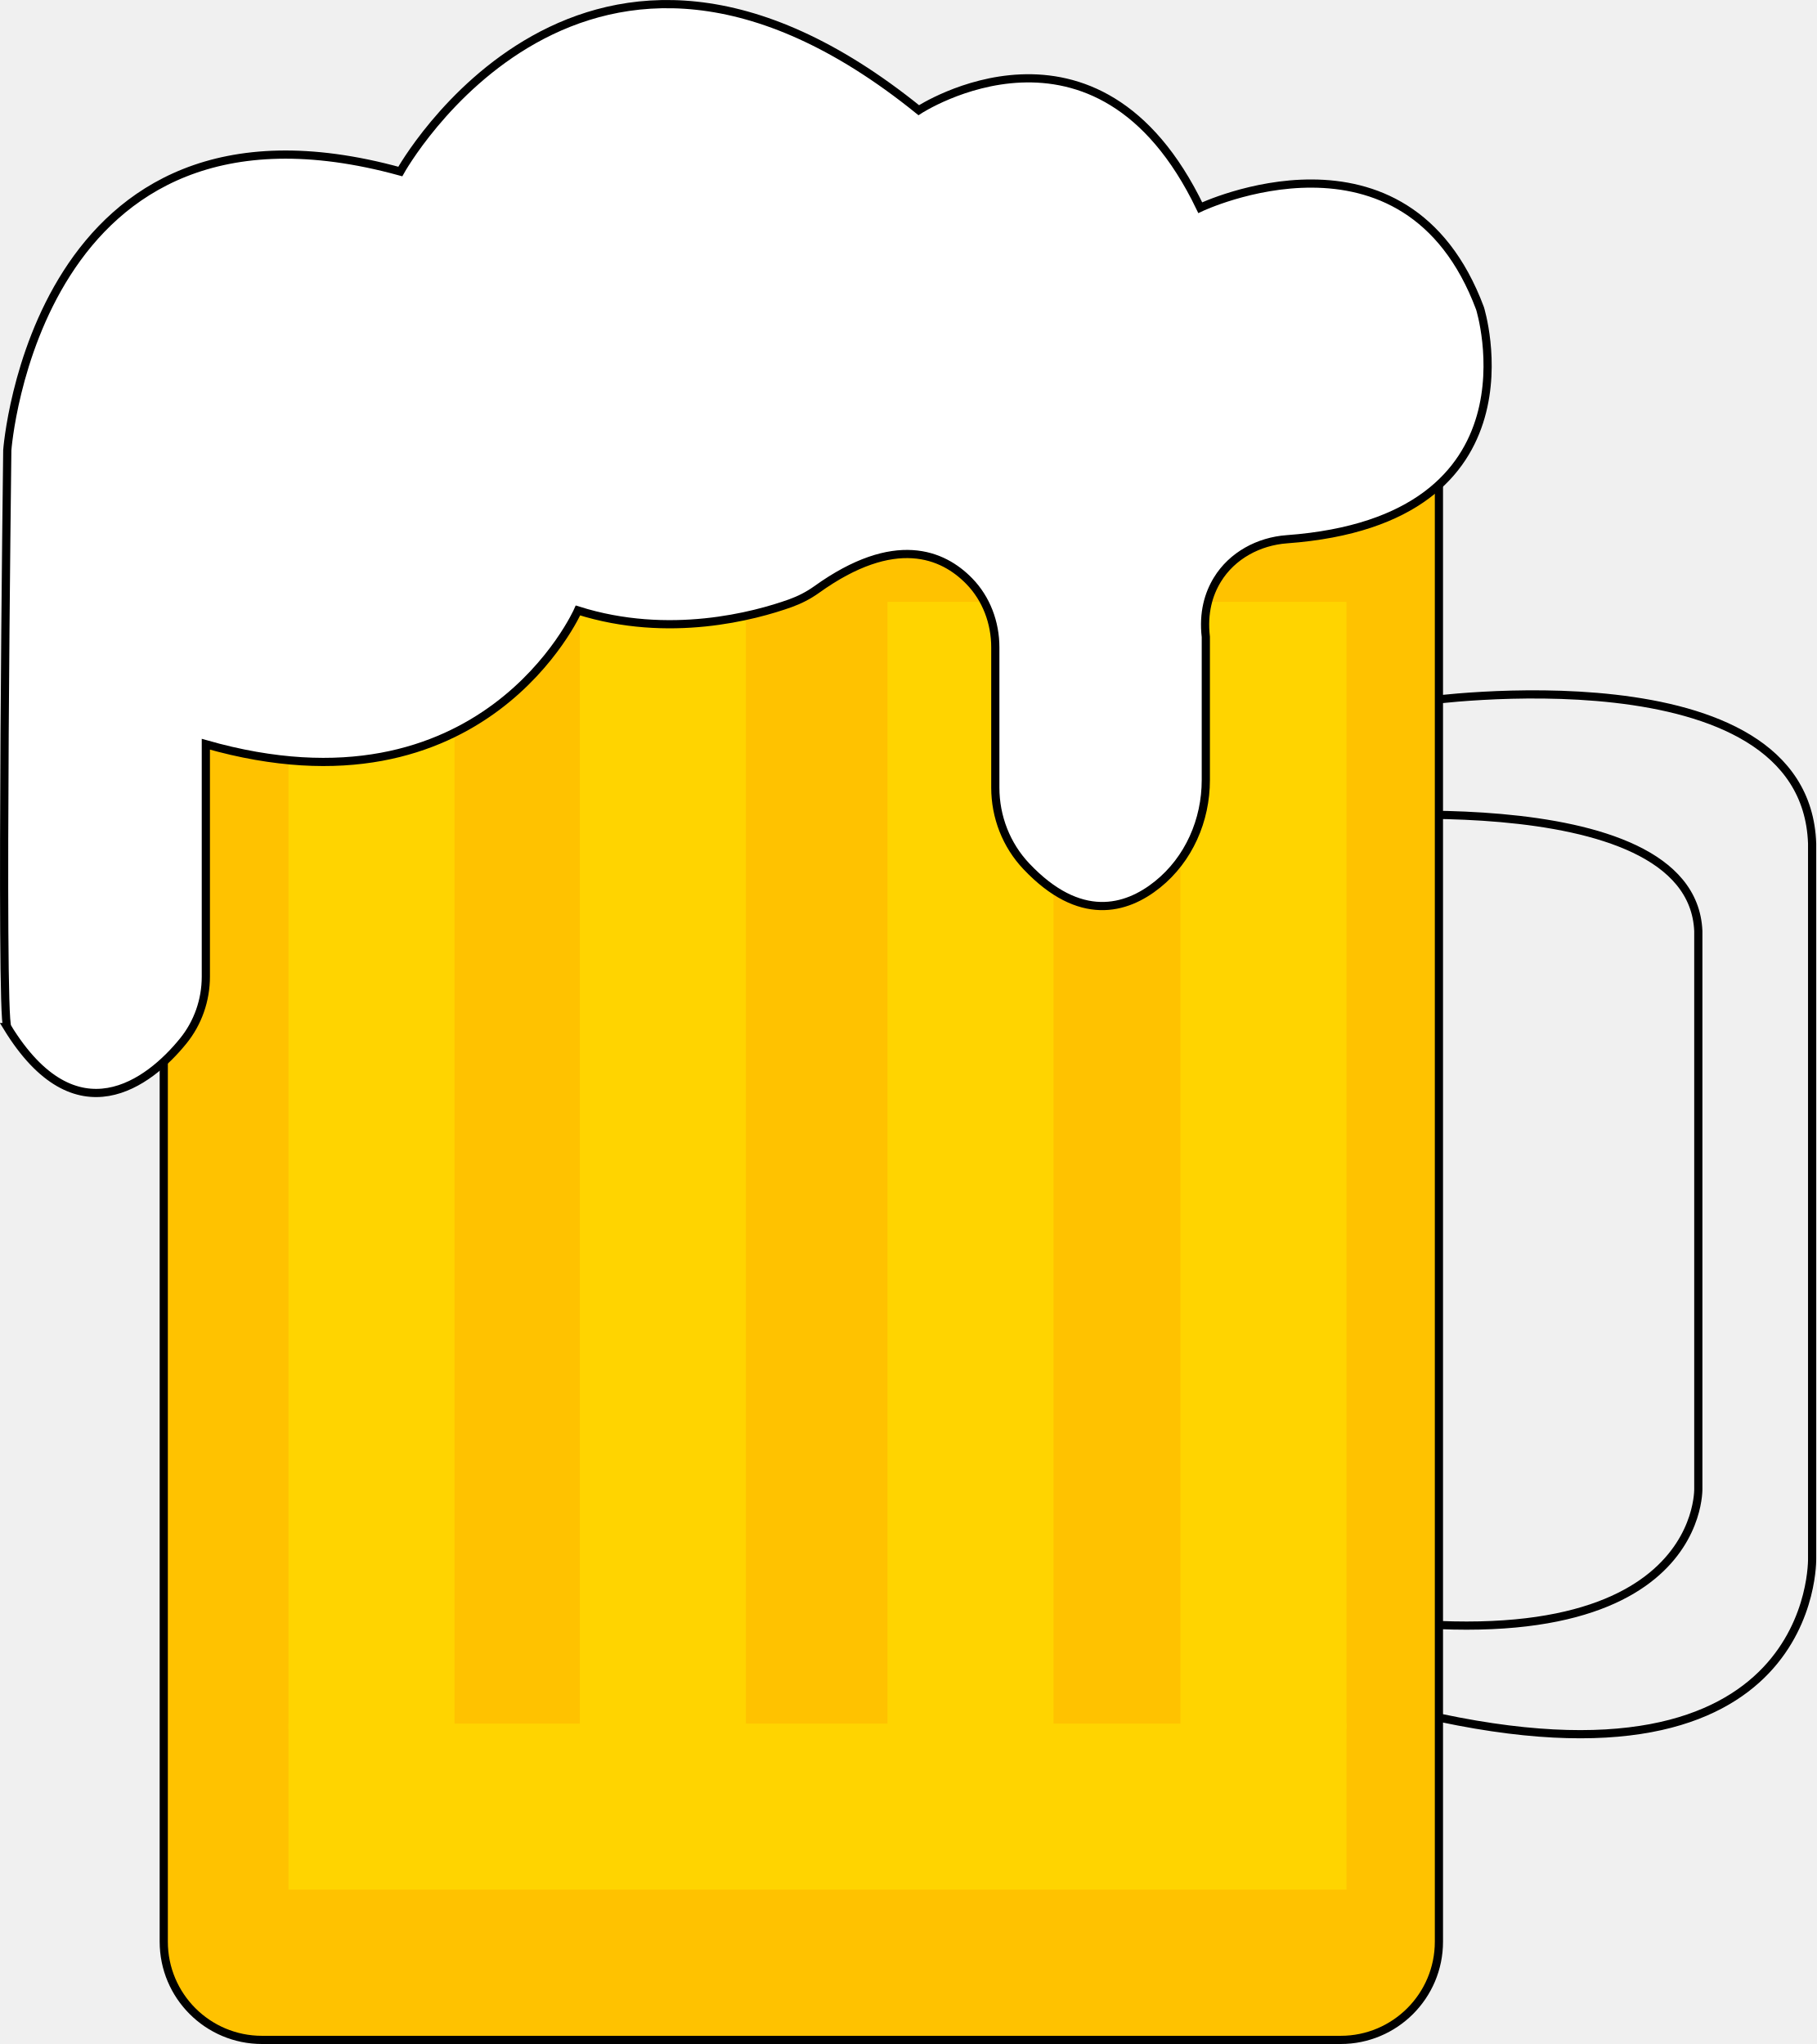
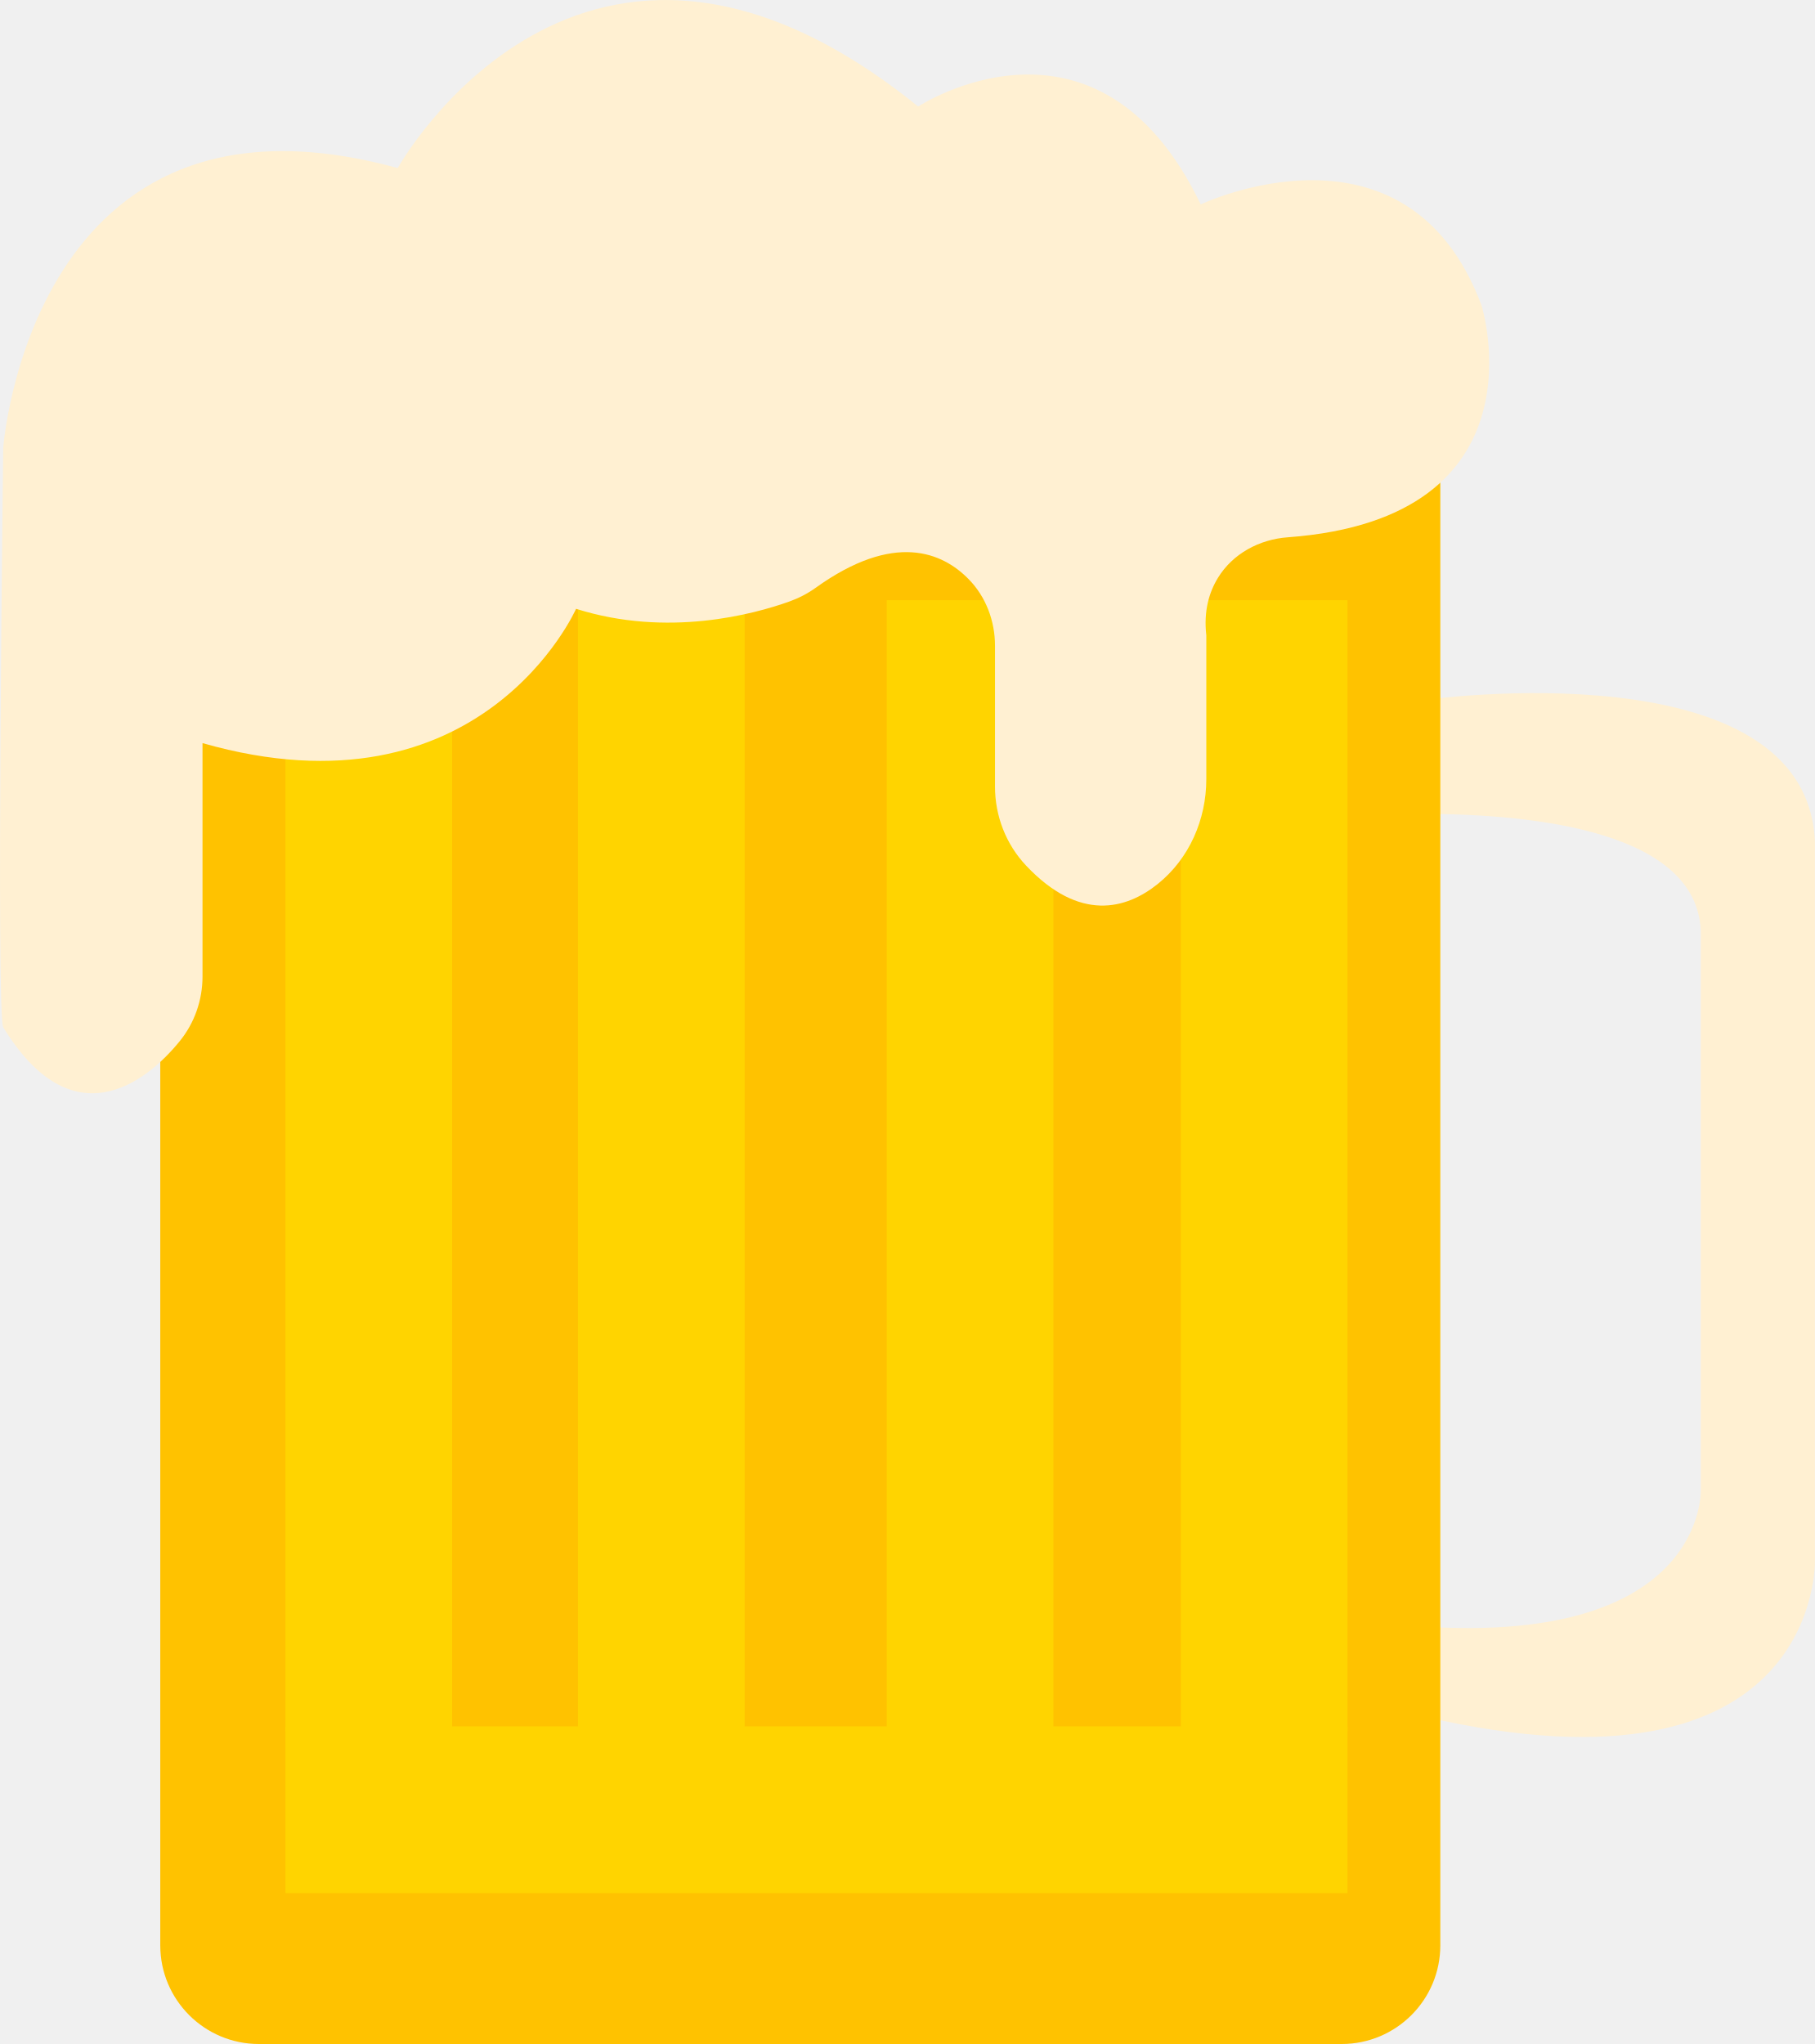
- <svg xmlns="http://www.w3.org/2000/svg" id="billyglass" viewBox="0 0 221.82 249.68">
+ <svg xmlns="http://www.w3.org/2000/svg" id="billyglass" viewBox="0 0 220.82 248.68">
  <defs>
    <style>
      .cls-1 {
-         fill: none;
-       }
- 
-       .cls-1, .cls-2, .cls-3 {
-         stroke: #000;
-         stroke-miterlimit: 10;
+         fill: #fff0d2;
      }

      .cls-2 {
-         fill: #fff;
-       }
- 
-       .cls-4 {
        fill: #ffd400;
      }

      .cls-3 {
        fill: #ffc200;
      }
    </style>
  </defs>
-   <g id="handle">
-     <path class="cls-1" d="M173.75,85.66s46.75-6.62,47.57,17.38v87.29s.83,30.2-47.57,19.03v-123.69Z" />
-     <path class="cls-1" d="M159.85,100.17s46.75-5.16,47.57,13.55v68.08s.83,23.55-47.57,14.84v-96.48Z" />
+   <path class="cls-1" d="M220.82,189.83v-87.29c-.83-23.99-47.57-17.38-47.57-17.38v13.86c13.85.03,33.15,2.24,33.68,14.2v68.08s.66,18.78-33.68,16.6v10.95c48.4,11.17,47.57-19.03,47.57-19.03Z" />
+   <rect id="glass" class="cls-3" x="19.5" y="46.98" width="155.74" height="201.7" rx="12" ry="12" />
+   <g id="glassrod">
+     <rect class="cls-2" x="34.73" y="73.02" width="20.28" height="137.67" />
+     <rect class="cls-2" x="89.2" y="155.57" width="20.28" height="129.22" transform="translate(319.52 120.84) rotate(90)" />
+     <rect class="cls-2" x="70.32" y="73.02" width="20.28" height="137.67" />
+     <rect class="cls-2" x="107.89" y="73.02" width="20.28" height="137.67" />
+     <rect class="cls-2" x="143.67" y="73.02" width="20.28" height="137.67" />
  </g>
-   <rect id="glass" class="cls-3" x="20" y="47.48" width="155.74" height="201.7" rx="12" ry="12" />
-   <g id="glassrod">
-     <rect class="cls-4" x="35.23" y="73.52" width="20.28" height="137.67" />
-     <rect class="cls-4" x="89.7" y="156.07" width="20.28" height="129.22" transform="translate(320.52 120.84) rotate(90)" />
-     <rect class="cls-4" x="70.82" y="73.52" width="20.28" height="137.67" />
-     <rect class="cls-4" x="108.39" y="73.52" width="20.28" height="137.67" />
-     <rect class="cls-4" x="144.17" y="73.52" width="20.28" height="137.67" />
-   </g>
-   <path id="top" class="cls-2" d="M.89,125.46C.02,124.03.89,54.99.89,54.99c0,0,3.4-46.3,48-34.04,0,0,22.47-40.51,63.32-7.49,0,0,21.79-14.3,34.38,11.91,0,0,25.11-11.96,34.17,12.3,0,0,8.1,25.87-23.59,28.2-3.44.25-6.69,1.99-8.49,4.94-1.07,1.75-1.75,4.04-1.41,6.99v17.49c0,4.91-2.07,9.67-5.9,12.75s-9.5,4.68-16.02-2.22c-2.45-2.59-3.79-6.04-3.79-9.61v-17.14c0-3-1.09-5.94-3.19-8.09-3.2-3.28-9.07-5.83-18.64,1.04-.99.71-2.07,1.26-3.21,1.67-4.31,1.54-14.8,4.4-25.93.88,0,0-11.49,26.04-45.45,16.34v28.39c0,2.87-.97,5.66-2.78,7.88-4.12,5.08-13.07,12.03-21.48-1.72Z" />
+   <path id="top" class="cls-1" d="M.39,124.96c-.87-1.43,0-70.47,0-70.47,0,0,3.4-46.3,48-34.04,0,0,22.47-40.51,63.32-7.49,0,0,21.79-14.3,34.38,11.91,0,0,25.11-11.96,34.17,12.3,0,0,8.1,25.87-23.59,28.2-3.44.25-6.69,1.99-8.49,4.94-1.07,1.75-1.75,4.04-1.41,6.99v17.49c0,4.91-2.07,9.67-5.9,12.75s-9.5,4.68-16.02-2.22c-2.45-2.59-3.79-6.04-3.79-9.61v-17.14c0-3-1.09-5.94-3.19-8.09-3.2-3.28-9.07-5.83-18.64,1.04-.99.71-2.07,1.26-3.21,1.67-4.31,1.54-14.8,4.4-25.93.88,0,0-11.49,26.04-45.45,16.34v28.39c0,2.87-.97,5.66-2.78,7.88-4.12,5.08-13.07,12.03-21.48-1.72Z" />
</svg>
